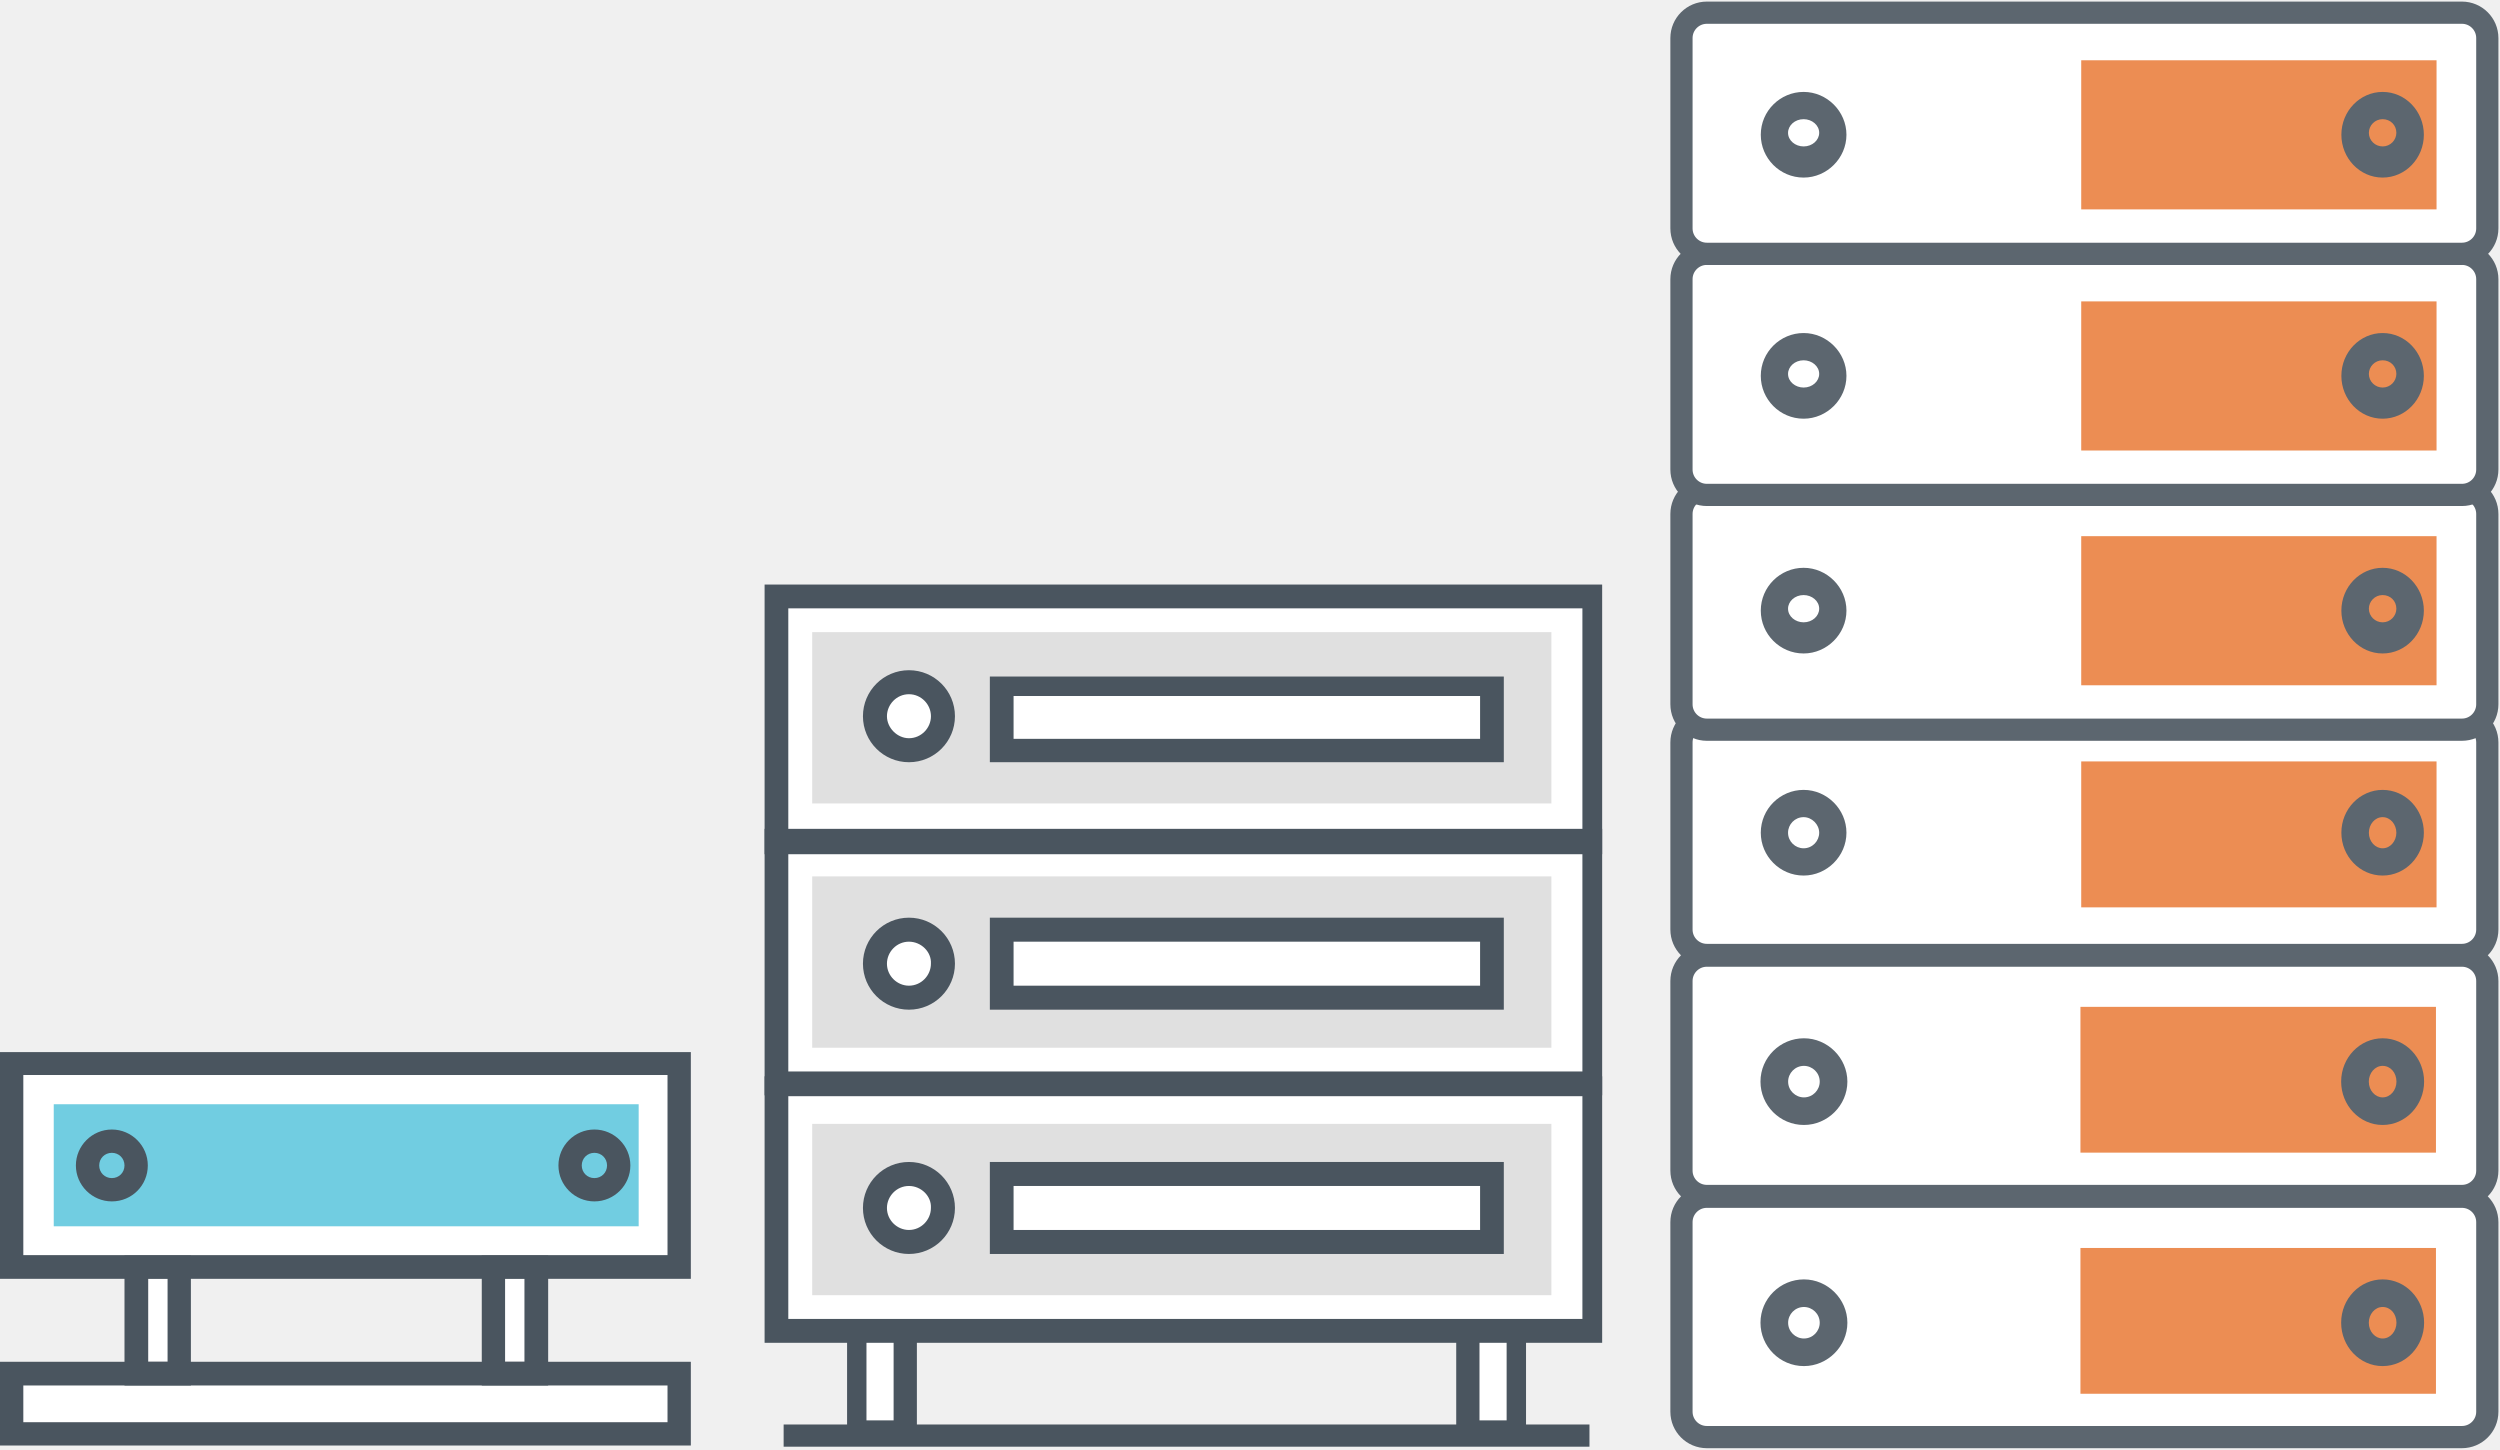
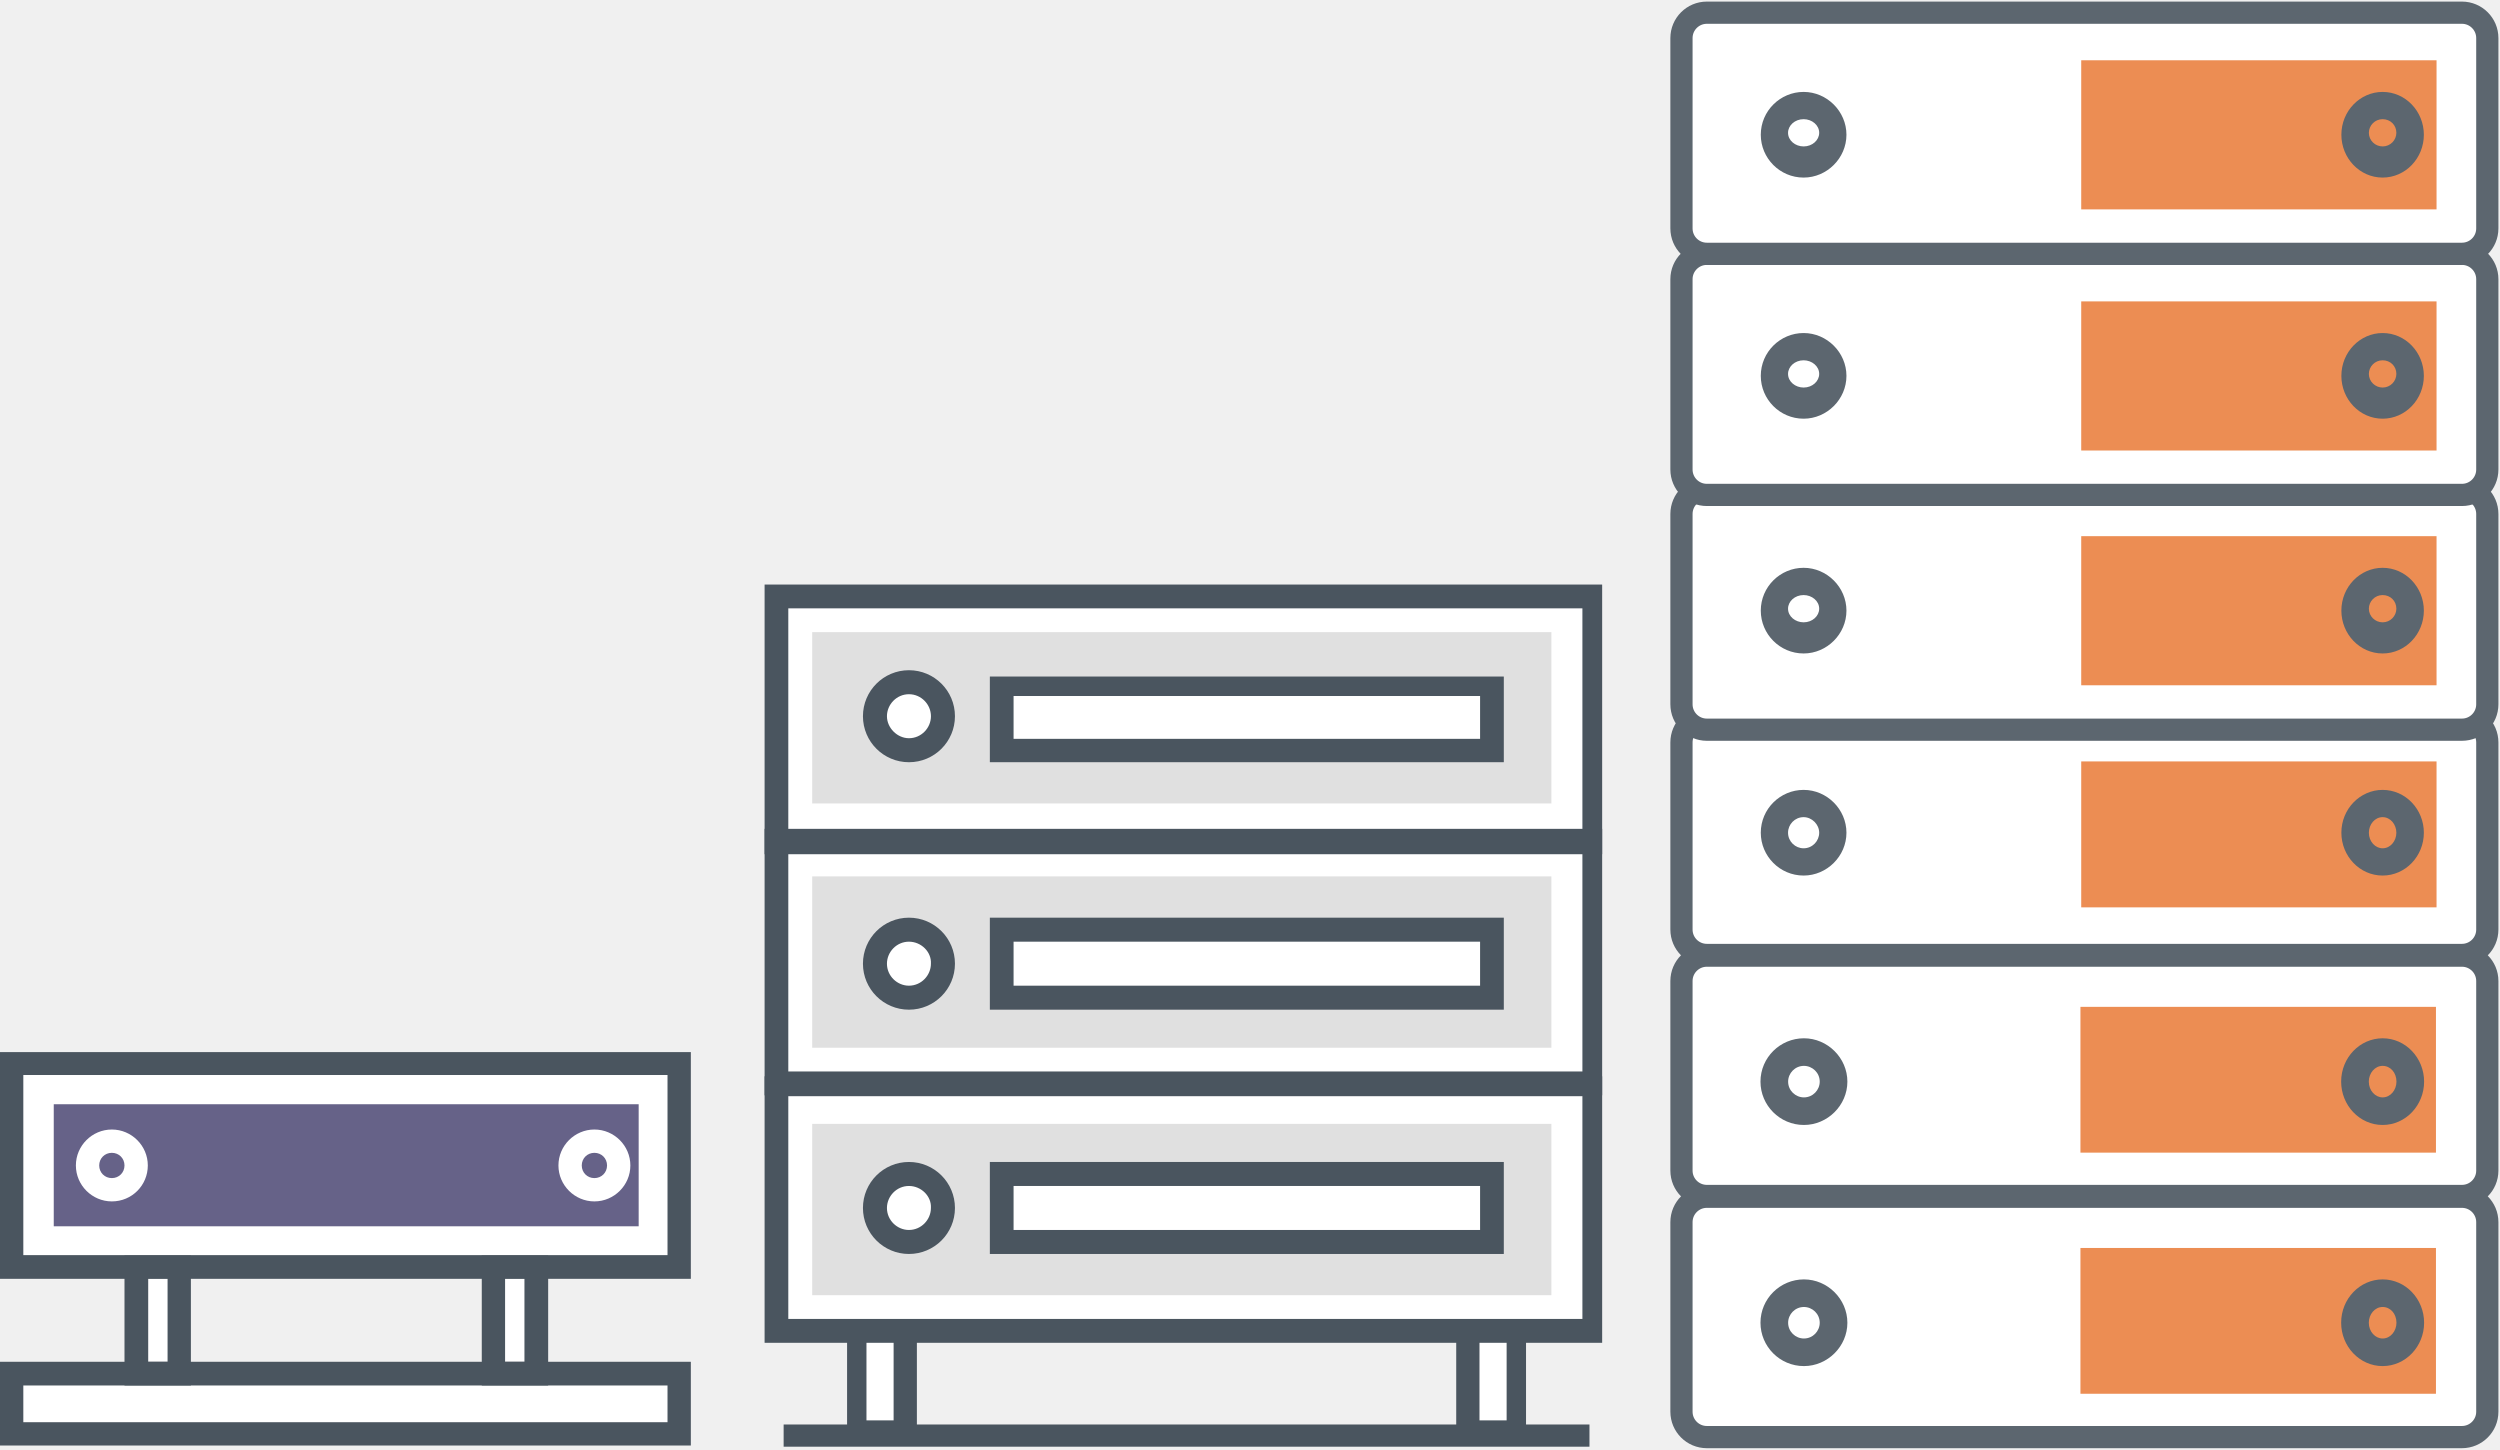
<svg xmlns="http://www.w3.org/2000/svg" width="788px" height="457px" viewBox="0 0 788 457" version="1.1">
  <g id="Page-1" stroke="none" stroke-width="1" fill="none" fill-rule="evenodd">
-     <g id="scaleability" transform="translate(0, 4)">
+     <g id="mf-scaleability" transform="translate(0, 4)" fill-rule="nonzero">
      <g id="Group" transform="translate(0, 327)">
        <rect id="Rectangle" stroke="#979797" fill="#FFFFFF" x="2.5" y="3.5" width="212" height="64" />
        <rect id="Rectangle" stroke="#979797" fill="#FFFFFF" x="2.5" y="102.5" width="212" height="19" />
        <rect id="Rectangle" stroke="#979797" fill="#FFFFFF" x="43.5" y="68.5" width="13" height="33" />
        <rect id="Rectangle" stroke="#979797" fill="#FFFFFF" x="154.5" y="68.5" width="13" height="33" />
-         <path d="M217.875,72.086 L0,72.086 L0,0.621 L217.751,0.621 L217.751,72.086 L217.875,72.086 Z M7.35,64.616 L210.401,64.616 L210.401,7.842 L7.35,7.842 L7.35,64.616 Z" id="Shape" fill="#4A555F" fill-rule="nonzero" />
-         <rect id="Rectangle" fill="#71CDE1" fill-rule="nonzero" x="16.942" y="17.056" width="184.366" height="38.472" />
-         <path d="M35.254,47.683 C29.025,47.683 23.918,42.579 23.918,36.354 C23.918,30.128 29.025,25.024 35.254,25.024 C41.482,25.024 46.59,30.128 46.59,36.354 C46.59,42.579 41.607,47.683 35.254,47.683 Z M35.254,32.37 C33.011,32.37 31.267,34.113 31.267,36.354 C31.267,38.595 33.011,40.338 35.254,40.338 C37.496,40.338 39.24,38.595 39.24,36.354 C39.24,34.113 37.496,32.37 35.254,32.37 Z" id="Shape" fill="#4A555F" fill-rule="nonzero" />
-         <path d="M187.355,47.683 C181.127,47.683 176.019,42.579 176.019,36.354 C176.019,30.128 181.127,25.024 187.355,25.024 C193.584,25.024 198.691,30.128 198.691,36.354 C198.691,42.579 193.584,47.683 187.355,47.683 Z M187.355,32.37 C185.113,32.37 183.369,34.113 183.369,36.354 C183.369,38.595 185.113,40.338 187.355,40.338 C189.598,40.338 191.342,38.595 191.342,36.354 C191.342,34.113 189.598,32.37 187.355,32.37 Z" id="Shape" fill="#4A555F" fill-rule="nonzero" />
-         <path d="M60.168,105.702 L39.24,105.702 L39.24,64.74 L60.168,64.74 L60.168,105.702 Z M46.714,98.232 L52.818,98.232 L52.818,71.962 L46.714,71.962 L46.714,98.232 Z" id="Shape" fill="#4A555F" fill-rule="nonzero" />
-         <path d="M172.781,105.702 L151.853,105.702 L151.853,64.74 L172.781,64.74 L172.781,105.702 Z M159.202,98.232 L165.306,98.232 L165.306,71.962 L159.202,71.962 L159.202,98.232 Z" id="Shape" fill="#4A555F" fill-rule="nonzero" />
-         <path d="M217.875,124.626 L0,124.626 L0,98.232 L217.751,98.232 L217.751,124.626 L217.875,124.626 Z M7.35,117.281 L210.401,117.281 L210.401,105.702 L7.35,105.702 L7.35,117.281 Z" id="Shape" fill="#4A555F" fill-rule="nonzero" />
+         <path d="M217.875,72.086 L0,72.086 L0,0.621 L217.751,0.621 L217.751,72.086 L217.875,72.086 Z M7.35,64.616 L210.401,64.616 L210.401,7.842 L7.35,7.842 L7.35,64.616 Z" id="Shape" fill="#4A555F" />
+         <rect id="Rectangle" fill="#666288" x="16.942" y="17.056" width="184.366" height="38.472" />
+         <path d="M35.254,47.683 C29.025,47.683 23.918,42.579 23.918,36.354 C23.918,30.128 29.025,25.024 35.254,25.024 C41.482,25.024 46.59,30.128 46.59,36.354 C46.59,42.579 41.607,47.683 35.254,47.683 Z M35.254,32.37 C33.011,32.37 31.267,34.113 31.267,36.354 C31.267,38.595 33.011,40.338 35.254,40.338 C37.496,40.338 39.24,38.595 39.24,36.354 C39.24,34.113 37.496,32.37 35.254,32.37 Z" id="Shape" fill="#FFFFFF" />
+         <path d="M187.355,47.683 C181.127,47.683 176.019,42.579 176.019,36.354 C176.019,30.128 181.127,25.024 187.355,25.024 C193.584,25.024 198.691,30.128 198.691,36.354 C198.691,42.579 193.584,47.683 187.355,47.683 Z M187.355,32.37 C185.113,32.37 183.369,34.113 183.369,36.354 C183.369,38.595 185.113,40.338 187.355,40.338 C189.598,40.338 191.342,38.595 191.342,36.354 C191.342,34.113 189.598,32.37 187.355,32.37 Z" id="Shape" fill="#FFFFFF" />
+         <path d="M60.168,105.702 L39.24,105.702 L39.24,64.74 L60.168,64.74 L60.168,105.702 Z M46.714,98.232 L52.818,98.232 L52.818,71.962 L46.714,71.962 L46.714,98.232 Z" id="Shape" fill="#4A555F" />
+         <path d="M172.781,105.702 L151.853,105.702 L151.853,64.74 L172.781,64.74 L172.781,105.702 Z M159.202,98.232 L165.306,98.232 L165.306,71.962 L159.202,71.962 L159.202,98.232 Z" id="Shape" fill="#4A555F" />
+         <path d="M217.875,124.626 L0,124.626 L0,98.232 L217.751,98.232 L217.751,124.626 L217.875,124.626 Z M7.35,117.281 L210.401,117.281 L210.401,105.702 L7.35,105.702 L7.35,117.281 Z" id="Shape" fill="#4A555F" />
      </g>
      <rect id="Rectangle" stroke="#979797" fill="#FFFFFF" x="247.5" y="184.5" width="253" height="228" />
      <rect id="Rectangle" stroke="#979797" fill="#FFFFFF" x="269.5" y="413.5" width="17" height="35" />
      <rect id="Rectangle" stroke="#979797" fill="#FFFFFF" x="463.5" y="413.5" width="17" height="35" />
-       <path d="M505,265.25 L241,265.25 L241,180.25 L505,180.25 L505,265.25 Z M248.472,257.75 L498.774,257.75 L498.774,187.75 L248.472,187.75 L248.472,257.75 Z" id="Shape" fill="#4A555F" fill-rule="nonzero" />
-       <path d="M256,195.464 L256,249.251 L489,249.251 L489,195.251 L256,195.251 L256,195.464 Z M285.384,232.926 C279.609,232.926 274.69,228.181 274.69,222.143 C274.69,216.321 279.395,211.577 285.384,211.577 C291.159,211.577 295.865,216.321 295.865,222.143 C296.079,228.181 291.373,232.926 285.384,232.926 Z M469.064,232.926 L314.561,232.926 L314.561,211.577 L469.064,211.577 L469.064,232.926 L469.064,232.926 Z" id="Shape" fill="#E0E0E0" fill-rule="nonzero" />
-       <path d="M505,341.251 L241,341.251 L241,257.251 L505,257.251 L505,341.251 Z M248.472,333.728 L498.774,333.728 L498.774,263.519 L248.472,263.519 L248.472,333.728 Z" id="Shape" fill="#4A555F" fill-rule="nonzero" />
-       <path d="M256,272.251 L256,326.251 L489,326.251 L489,272.251 L256,272.251 Z M285.384,309.926 C279.609,309.926 274.69,305.181 274.69,299.359 C274.69,293.537 279.395,288.577 285.384,288.577 C291.159,288.577 295.865,293.321 295.865,299.359 C296.079,305.181 291.373,309.926 285.384,309.926 Z M469.064,309.926 L314.561,309.926 L314.561,288.577 L469.064,288.577 L469.064,309.926 L469.064,309.926 Z" id="Shape" fill="#E0E0E0" fill-rule="nonzero" />
-       <path d="M505,419.251 L241,419.251 L241,335.251 L505,335.251 L505,419.251 Z M248.472,411.728 L498.774,411.728 L498.774,341.519 L248.472,341.519 L248.472,411.728 Z" id="Shape" fill="#4A555F" fill-rule="nonzero" />
-       <path d="M256,350.251 L256,404.251 L489,404.251 L489,350.251 L256,350.251 Z M285.384,387.926 C279.609,387.926 274.69,383.181 274.69,377.359 C274.69,371.537 279.395,366.577 285.384,366.577 C291.159,366.577 295.865,371.321 295.865,377.359 C296.079,383.181 291.373,387.926 285.384,387.926 Z M469.064,387.926 L314.561,387.926 L314.561,366.577 L469.064,366.577 L469.064,387.926 L469.064,387.926 Z" id="Shape" fill="#E0E0E0" fill-rule="nonzero" />
-       <path d="M286.5,236.252 C278.493,236.252 272,229.76 272,221.752 C272,213.745 278.493,207.252 286.5,207.252 C294.507,207.252 301,213.745 301,221.752 C301,229.76 294.507,236.252 286.5,236.252 Z M286.5,214.817 C282.599,214.817 279.565,218.068 279.565,221.752 C279.565,225.436 282.816,228.687 286.5,228.687 C290.401,228.687 293.435,225.436 293.435,221.752 C293.435,218.068 290.401,214.817 286.5,214.817 Z" id="Shape" fill="#4A555F" fill-rule="nonzero" />
-       <path d="M473.79,236.245 L312,236.245 L312,209.245 L474,209.245 L474,236.245 L473.79,236.245 Z M319.477,228.882 L466.523,228.882 L466.523,215.382 L319.477,215.382 L319.477,228.882 Z" id="Shape" fill="#4A555F" fill-rule="nonzero" />
-       <path d="M286.5,314.252 C278.493,314.252 272,307.76 272,299.752 C272,291.745 278.493,285.252 286.5,285.252 C294.507,285.252 301,291.745 301,299.752 C301,307.76 294.507,314.252 286.5,314.252 Z M286.495,292.817 C282.597,292.817 279.565,296.068 279.565,299.752 C279.565,303.653 282.813,306.687 286.495,306.687 C290.393,306.687 293.425,303.436 293.425,299.752 C293.641,296.068 290.393,292.817 286.495,292.817 Z" id="Shape" fill="#4A555F" fill-rule="nonzero" />
-       <path d="M473.79,314.252 L312,314.252 L312,285.252 L474,285.252 L474,314.252 L473.79,314.252 Z M319.477,306.687 L466.523,306.687 L466.523,292.817 L319.477,292.817 L319.477,306.687 Z" id="Shape" fill="#4A555F" fill-rule="nonzero" />
-       <path d="M286.5,391.252 C278.493,391.252 272,384.76 272,376.752 C272,368.745 278.493,362.252 286.5,362.252 C294.507,362.252 301,368.745 301,376.752 C301,384.76 294.507,391.252 286.5,391.252 Z M286.495,369.817 C282.597,369.817 279.565,373.068 279.565,376.752 C279.565,380.653 282.813,383.687 286.495,383.687 C290.393,383.687 293.425,380.436 293.425,376.752 C293.641,373.068 290.393,369.817 286.495,369.817 Z" id="Shape" fill="#4A555F" fill-rule="nonzero" />
-       <path d="M473.79,391.252 L312,391.252 L312,362.252 L474,362.252 L474,391.252 L473.79,391.252 Z M319.477,383.687 L466.523,383.687 L466.523,369.817 L319.477,369.817 L319.477,383.687 Z" id="Shape" fill="#4A555F" fill-rule="nonzero" />
-       <path d="M288.798,451.252 L267,451.252 L267,412.252 L289,412.252 L289,451.252 L288.798,451.252 Z M273.111,443.703 L281.667,443.703 L281.667,418.542 L273.111,418.542 L273.111,443.703 Z" id="Shape" fill="#4A555F" fill-rule="nonzero" />
-       <path d="M481,451.252 L459,451.252 L459,412.252 L481,412.252 L481,451.252 Z M466.333,443.703 L474.889,443.703 L474.889,418.542 L466.333,418.542 L466.333,443.703 Z" id="Shape" fill="#4A555F" fill-rule="nonzero" />
-       <rect id="Rectangle" fill="#4A555F" fill-rule="nonzero" x="247" y="445" width="254" height="7" />
-       <g id="Group-2" transform="translate(530, 297)" fill-rule="nonzero">
+       <path d="M505,265.25 L241,265.25 L241,180.25 L505,180.25 L505,265.25 Z M248.472,257.75 L498.774,257.75 L498.774,187.75 L248.472,187.75 L248.472,257.75 Z" id="Shape" fill="#4A555F" />
+       <path d="M256,195.464 L256,249.251 L489,249.251 L489,195.251 L256,195.251 L256,195.464 Z M285.384,232.926 C279.609,232.926 274.69,228.181 274.69,222.143 C274.69,216.321 279.395,211.577 285.384,211.577 C291.159,211.577 295.865,216.321 295.865,222.143 C296.079,228.181 291.373,232.926 285.384,232.926 Z M469.064,232.926 L314.561,232.926 L314.561,211.577 L469.064,211.577 L469.064,232.926 L469.064,232.926 Z" id="Shape" fill="#E0E0E0" />
+       <path d="M505,341.251 L241,341.251 L241,257.251 L505,257.251 L505,341.251 Z M248.472,333.728 L498.774,333.728 L498.774,263.519 L248.472,263.519 L248.472,333.728 Z" id="Shape" fill="#4A555F" />
+       <path d="M256,272.251 L256,326.251 L489,326.251 L489,272.251 L256,272.251 Z M285.384,309.926 C279.609,309.926 274.69,305.181 274.69,299.359 C274.69,293.537 279.395,288.577 285.384,288.577 C291.159,288.577 295.865,293.321 295.865,299.359 C296.079,305.181 291.373,309.926 285.384,309.926 Z M469.064,309.926 L314.561,309.926 L314.561,288.577 L469.064,288.577 L469.064,309.926 L469.064,309.926 Z" id="Shape" fill="#E0E0E0" />
+       <path d="M505,419.251 L241,419.251 L241,335.251 L505,335.251 L505,419.251 Z M248.472,411.728 L498.774,411.728 L498.774,341.519 L248.472,341.519 L248.472,411.728 Z" id="Shape" fill="#4A555F" />
+       <path d="M256,350.251 L256,404.251 L489,404.251 L489,350.251 L256,350.251 Z M285.384,387.926 C279.609,387.926 274.69,383.181 274.69,377.359 C274.69,371.537 279.395,366.577 285.384,366.577 C291.159,366.577 295.865,371.321 295.865,377.359 C296.079,383.181 291.373,387.926 285.384,387.926 Z M469.064,387.926 L314.561,387.926 L314.561,366.577 L469.064,366.577 L469.064,387.926 L469.064,387.926 Z" id="Shape" fill="#E0E0E0" />
+       <path d="M286.5,236.252 C278.493,236.252 272,229.76 272,221.752 C272,213.745 278.493,207.252 286.5,207.252 C294.507,207.252 301,213.745 301,221.752 C301,229.76 294.507,236.252 286.5,236.252 Z M286.5,214.817 C282.599,214.817 279.565,218.068 279.565,221.752 C279.565,225.436 282.816,228.687 286.5,228.687 C290.401,228.687 293.435,225.436 293.435,221.752 C293.435,218.068 290.401,214.817 286.5,214.817 Z" id="Shape" fill="#4A555F" />
+       <path d="M473.79,236.245 L312,236.245 L312,209.245 L474,209.245 L474,236.245 L473.79,236.245 Z M319.477,228.882 L466.523,228.882 L466.523,215.382 L319.477,215.382 L319.477,228.882 Z" id="Shape" fill="#4A555F" />
+       <path d="M286.5,314.252 C278.493,314.252 272,307.76 272,299.752 C272,291.745 278.493,285.252 286.5,285.252 C294.507,285.252 301,291.745 301,299.752 C301,307.76 294.507,314.252 286.5,314.252 Z M286.495,292.817 C282.597,292.817 279.565,296.068 279.565,299.752 C279.565,303.653 282.813,306.687 286.495,306.687 C290.393,306.687 293.425,303.436 293.425,299.752 C293.641,296.068 290.393,292.817 286.495,292.817 Z" id="Shape" fill="#4A555F" />
+       <path d="M473.79,314.252 L312,314.252 L312,285.252 L474,285.252 L474,314.252 L473.79,314.252 Z M319.477,306.687 L466.523,306.687 L466.523,292.817 L319.477,292.817 L319.477,306.687 Z" id="Shape" fill="#4A555F" />
+       <path d="M286.5,391.252 C278.493,391.252 272,384.76 272,376.752 C272,368.745 278.493,362.252 286.5,362.252 C294.507,362.252 301,368.745 301,376.752 C301,384.76 294.507,391.252 286.5,391.252 Z M286.495,369.817 C282.597,369.817 279.565,373.068 279.565,376.752 C279.565,380.653 282.813,383.687 286.495,383.687 C290.393,383.687 293.425,380.436 293.425,376.752 C293.641,373.068 290.393,369.817 286.495,369.817 Z" id="Shape" fill="#4A555F" />
+       <path d="M473.79,391.252 L312,391.252 L312,362.252 L474,362.252 L474,391.252 L473.79,391.252 Z M319.477,383.687 L466.523,383.687 L466.523,369.817 L319.477,369.817 L319.477,383.687 Z" id="Shape" fill="#4A555F" />
+       <path d="M288.798,451.252 L267,451.252 L267,412.252 L289,412.252 L289,451.252 L288.798,451.252 Z M273.111,443.703 L281.667,443.703 L281.667,418.542 L273.111,418.542 L273.111,443.703 Z" id="Shape" fill="#4A555F" />
+       <path d="M481,451.252 L459,451.252 L459,412.252 L481,412.252 L481,451.252 Z M466.333,443.703 L474.889,443.703 L474.889,418.542 L466.333,418.542 L466.333,443.703 Z" id="Shape" fill="#4A555F" />
+       <rect id="Rectangle" fill="#4A555F" x="247" y="445" width="254" height="7" />
+       <g id="Group-2" transform="translate(530, 297)">
        <rect id="Rectangle" stroke="#5C666F" stroke-width="7" fill="#FFFFFF" x="0" y="0.214" width="254" height="75.758" rx="8" />
        <rect id="Rectangle" fill="#EC8D53" x="125.755" y="16.36" width="112.059" height="45.952" />
        <path d="M38.598,53.59 C30.972,53.59 24.902,47.38 24.902,39.929 C24.902,32.322 31.127,26.268 38.598,26.268 C46.069,26.268 52.294,32.477 52.294,39.929 C52.294,47.38 46.069,53.59 38.598,53.59 Z M38.598,34.961 C35.776,34.961 33.618,37.279 33.618,39.929 C33.618,42.744 35.942,44.897 38.598,44.897 C41.42,44.897 43.578,42.578 43.578,39.929 C43.578,37.114 41.254,34.961 38.598,34.961 Z" id="Shape" fill="#5C666F" />
        <path d="M221.005,53.59 C213.725,53.59 207.931,47.38 207.931,39.929 C207.931,32.322 213.874,26.268 221.005,26.268 C228.284,26.268 234.078,32.477 234.078,39.929 C234.078,47.38 228.284,53.59 221.005,53.59 Z M221.005,34.961 C218.535,34.961 216.647,37.279 216.647,39.929 C216.647,42.744 218.681,44.897 221.005,44.897 C223.474,44.897 225.363,42.578 225.363,39.929 C225.363,37.114 223.474,34.961 221.005,34.961 Z" id="Shape" fill="#5C666F" />
      </g>
-       <g id="Group-2-Copy" transform="translate(530, 373)" fill-rule="nonzero">
+       <g id="Group-2-Copy" transform="translate(530, 373)">
        <rect id="Rectangle" stroke="#5C666F" stroke-width="7" fill="#FFFFFF" x="0" y="0.214" width="254" height="75.758" rx="8" />
        <rect id="Rectangle" fill="#EC8D53" x="125.755" y="16.36" width="112.059" height="45.952" />
        <path d="M38.598,53.59 C30.972,53.59 24.902,47.38 24.902,39.929 C24.902,32.322 31.127,26.268 38.598,26.268 C46.069,26.268 52.294,32.477 52.294,39.929 C52.294,47.38 46.069,53.59 38.598,53.59 Z M38.598,34.961 C35.776,34.961 33.618,37.279 33.618,39.929 C33.618,42.744 35.942,44.897 38.598,44.897 C41.42,44.897 43.578,42.578 43.578,39.929 C43.578,37.114 41.254,34.961 38.598,34.961 Z" id="Shape" fill="#5C666F" />
        <path d="M221.005,53.59 C213.725,53.59 207.931,47.38 207.931,39.929 C207.931,32.322 213.874,26.268 221.005,26.268 C228.284,26.268 234.078,32.477 234.078,39.929 C234.078,47.38 228.284,53.59 221.005,53.59 Z M221.005,34.961 C218.535,34.961 216.647,37.279 216.647,39.929 C216.647,42.744 218.681,44.897 221.005,44.897 C223.474,44.897 225.363,42.578 225.363,39.929 C225.363,37.114 223.474,34.961 221.005,34.961 Z" id="Shape" fill="#5C666F" />
      </g>
-       <rect id="Rectangle-Copy-10" stroke="#5C666F" stroke-width="7" fill="#FFFFFF" fill-rule="nonzero" x="530" y="222" width="254" height="75" rx="8" />
-       <rect id="Rectangle" fill="#EC8D53" fill-rule="nonzero" x="656" y="236" width="112" height="46" />
-       <path d="M568.5,271.973 C560.983,271.973 555,265.836 555,258.473 C555,250.956 561.136,244.973 568.5,244.973 C575.864,244.973 582,251.109 582,258.473 C582,265.836 575.864,271.973 568.5,271.973 Z M568.5,253.564 C565.718,253.564 563.591,255.855 563.591,258.473 C563.591,261.255 565.882,263.382 568.5,263.382 C571.282,263.382 573.409,261.091 573.409,258.473 C573.409,255.855 571.118,253.564 568.5,253.564 Z" id="Shape" fill="#5C666F" fill-rule="nonzero" />
-       <path d="M751,271.973 C743.761,271.973 738,265.836 738,258.473 C738,250.956 743.909,244.973 751,244.973 C758.239,244.973 764,251.109 764,258.473 C764,265.836 758.239,271.973 751,271.973 Z M751,253.564 C748.544,253.564 746.667,255.855 746.667,258.473 C746.667,261.255 748.689,263.382 751,263.382 C753.456,263.382 755.333,261.091 755.333,258.473 C755.333,255.855 753.456,253.564 751,253.564 Z" id="Shape" fill="#5C666F" fill-rule="nonzero" />
-       <rect id="Rectangle" stroke="#5C666F" stroke-width="7" fill="#FFFFFF" fill-rule="nonzero" x="530" y="150" width="254" height="76" rx="8" />
-       <rect id="Rectangle" fill="#EC8D53" fill-rule="nonzero" x="656" y="165" width="112" height="47" />
-       <path d="M751,201.973 C743.761,201.973 738,195.836 738,188.473 C738,180.956 743.909,174.973 751,174.973 C758.239,174.973 764,181.109 764,188.473 C764,195.836 758.239,201.973 751,201.973 Z M751,183.564 C748.544,183.564 746.667,185.568 746.667,187.859 C746.667,190.293 748.689,192.155 751,192.155 C753.456,192.155 755.333,190.15 755.333,187.859 C755.333,185.425 753.456,183.564 751,183.564 Z" id="Shape" fill="#5C666F" fill-rule="nonzero" />
-       <path d="M568.5,201.973 C560.983,201.973 555,195.836 555,188.473 C555,180.956 561.136,174.973 568.5,174.973 C575.864,174.973 582,181.109 582,188.473 C582,195.836 575.864,201.973 568.5,201.973 Z M568.5,183.564 C565.718,183.564 563.591,185.568 563.591,187.859 C563.591,190.293 565.882,192.155 568.5,192.155 C571.282,192.155 573.409,190.15 573.409,187.859 C573.409,185.425 571.118,183.564 568.5,183.564 Z" id="Shape" fill="#5C666F" fill-rule="nonzero" />
-       <rect id="Rectangle" stroke="#5C666F" stroke-width="7" fill="#FFFFFF" fill-rule="nonzero" x="530" y="76" width="254" height="76" rx="8" />
-       <rect id="Rectangle-Copy" stroke="#5C666F" stroke-width="7" fill="#FFFFFF" fill-rule="nonzero" x="530" y="0" width="254" height="76" rx="8" />
-       <rect id="Rectangle" fill="#EC8D53" fill-rule="nonzero" x="656" y="91" width="112" height="47" />
-       <rect id="Rectangle-Copy-2" fill="#EC8D53" fill-rule="nonzero" x="656" y="15" width="112" height="47" />
-       <path d="M751,127.973 C743.761,127.973 738,121.836 738,114.473 C738,106.956 743.909,100.973 751,100.973 C758.239,100.973 764,107.109 764,114.473 C764,121.836 758.239,127.973 751,127.973 Z M751,109.564 C748.544,109.564 746.667,111.568 746.667,113.859 C746.667,116.293 748.689,118.155 751,118.155 C753.456,118.155 755.333,116.15 755.333,113.859 C755.333,111.425 753.456,109.564 751,109.564 Z" id="Shape" fill="#5C666F" fill-rule="nonzero" />
-       <path d="M751,51.973 C743.761,51.973 738,45.836 738,38.473 C738,30.956 743.909,24.973 751,24.973 C758.239,24.973 764,31.109 764,38.473 C764,45.836 758.239,51.973 751,51.973 Z M751,33.564 C748.544,33.564 746.667,35.568 746.667,37.859 C746.667,40.293 748.689,42.155 751,42.155 C753.456,42.155 755.333,40.15 755.333,37.859 C755.333,35.425 753.456,33.564 751,33.564 Z" id="Shape-Copy" fill="#5C666F" fill-rule="nonzero" />
-       <path d="M568.5,127.973 C560.983,127.973 555,121.836 555,114.473 C555,106.956 561.136,100.973 568.5,100.973 C575.864,100.973 582,107.109 582,114.473 C582,121.836 575.864,127.973 568.5,127.973 Z M568.5,109.564 C565.718,109.564 563.591,111.568 563.591,113.859 C563.591,116.293 565.882,118.155 568.5,118.155 C571.282,118.155 573.409,116.15 573.409,113.859 C573.409,111.425 571.118,109.564 568.5,109.564 Z" id="Shape" fill="#5C666F" fill-rule="nonzero" />
-       <path d="M568.5,51.973 C560.983,51.973 555,45.836 555,38.473 C555,30.956 561.136,24.973 568.5,24.973 C575.864,24.973 582,31.109 582,38.473 C582,45.836 575.864,51.973 568.5,51.973 Z M568.5,33.564 C565.718,33.564 563.591,35.568 563.591,37.859 C563.591,40.293 565.882,42.155 568.5,42.155 C571.282,42.155 573.409,40.15 573.409,37.859 C573.409,35.425 571.118,33.564 568.5,33.564 Z" id="Shape-Copy-2" fill="#5C666F" fill-rule="nonzero" />
+       <rect id="Rectangle-Copy-10" stroke="#5C666F" stroke-width="7" fill="#FFFFFF" x="530" y="222" width="254" height="75" rx="8" />
+       <rect id="Rectangle" fill="#EC8D53" x="656" y="236" width="112" height="46" />
+       <path d="M568.5,271.973 C560.983,271.973 555,265.836 555,258.473 C555,250.956 561.136,244.973 568.5,244.973 C575.864,244.973 582,251.109 582,258.473 C582,265.836 575.864,271.973 568.5,271.973 Z M568.5,253.564 C565.718,253.564 563.591,255.855 563.591,258.473 C563.591,261.255 565.882,263.382 568.5,263.382 C571.282,263.382 573.409,261.091 573.409,258.473 C573.409,255.855 571.118,253.564 568.5,253.564 Z" id="Shape" fill="#5C666F" />
+       <path d="M751,271.973 C743.761,271.973 738,265.836 738,258.473 C738,250.956 743.909,244.973 751,244.973 C758.239,244.973 764,251.109 764,258.473 C764,265.836 758.239,271.973 751,271.973 Z M751,253.564 C748.544,253.564 746.667,255.855 746.667,258.473 C746.667,261.255 748.689,263.382 751,263.382 C753.456,263.382 755.333,261.091 755.333,258.473 C755.333,255.855 753.456,253.564 751,253.564 Z" id="Shape" fill="#5C666F" />
+       <rect id="Rectangle" stroke="#5C666F" stroke-width="7" fill="#FFFFFF" x="530" y="150" width="254" height="76" rx="8" />
+       <rect id="Rectangle" fill="#EC8D53" x="656" y="165" width="112" height="47" />
+       <path d="M751,201.973 C743.761,201.973 738,195.836 738,188.473 C738,180.956 743.909,174.973 751,174.973 C758.239,174.973 764,181.109 764,188.473 C764,195.836 758.239,201.973 751,201.973 Z M751,183.564 C748.544,183.564 746.667,185.568 746.667,187.859 C746.667,190.293 748.689,192.155 751,192.155 C753.456,192.155 755.333,190.15 755.333,187.859 C755.333,185.425 753.456,183.564 751,183.564 Z" id="Shape" fill="#5C666F" />
+       <path d="M568.5,201.973 C560.983,201.973 555,195.836 555,188.473 C555,180.956 561.136,174.973 568.5,174.973 C575.864,174.973 582,181.109 582,188.473 C582,195.836 575.864,201.973 568.5,201.973 Z M568.5,183.564 C565.718,183.564 563.591,185.568 563.591,187.859 C563.591,190.293 565.882,192.155 568.5,192.155 C571.282,192.155 573.409,190.15 573.409,187.859 C573.409,185.425 571.118,183.564 568.5,183.564 Z" id="Shape" fill="#5C666F" />
+       <rect id="Rectangle" stroke="#5C666F" stroke-width="7" fill="#FFFFFF" x="530" y="76" width="254" height="76" rx="8" />
+       <rect id="Rectangle-Copy" stroke="#5C666F" stroke-width="7" fill="#FFFFFF" x="530" y="0" width="254" height="76" rx="8" />
+       <rect id="Rectangle" fill="#EC8D53" x="656" y="91" width="112" height="47" />
+       <rect id="Rectangle-Copy-2" fill="#EC8D53" x="656" y="15" width="112" height="47" />
+       <path d="M751,127.973 C743.761,127.973 738,121.836 738,114.473 C738,106.956 743.909,100.973 751,100.973 C758.239,100.973 764,107.109 764,114.473 C764,121.836 758.239,127.973 751,127.973 Z M751,109.564 C748.544,109.564 746.667,111.568 746.667,113.859 C746.667,116.293 748.689,118.155 751,118.155 C753.456,118.155 755.333,116.15 755.333,113.859 C755.333,111.425 753.456,109.564 751,109.564 Z" id="Shape" fill="#5C666F" />
+       <path d="M751,51.973 C743.761,51.973 738,45.836 738,38.473 C738,30.956 743.909,24.973 751,24.973 C758.239,24.973 764,31.109 764,38.473 C764,45.836 758.239,51.973 751,51.973 Z M751,33.564 C748.544,33.564 746.667,35.568 746.667,37.859 C746.667,40.293 748.689,42.155 751,42.155 C753.456,42.155 755.333,40.15 755.333,37.859 C755.333,35.425 753.456,33.564 751,33.564 Z" id="Shape-Copy" fill="#5C666F" />
+       <path d="M568.5,127.973 C560.983,127.973 555,121.836 555,114.473 C555,106.956 561.136,100.973 568.5,100.973 C575.864,100.973 582,107.109 582,114.473 C582,121.836 575.864,127.973 568.5,127.973 Z M568.5,109.564 C565.718,109.564 563.591,111.568 563.591,113.859 C563.591,116.293 565.882,118.155 568.5,118.155 C571.282,118.155 573.409,116.15 573.409,113.859 C573.409,111.425 571.118,109.564 568.5,109.564 Z" id="Shape" fill="#5C666F" />
+       <path d="M568.5,51.973 C560.983,51.973 555,45.836 555,38.473 C555,30.956 561.136,24.973 568.5,24.973 C575.864,24.973 582,31.109 582,38.473 C582,45.836 575.864,51.973 568.5,51.973 Z M568.5,33.564 C565.718,33.564 563.591,35.568 563.591,37.859 C563.591,40.293 565.882,42.155 568.5,42.155 C571.282,42.155 573.409,40.15 573.409,37.859 C573.409,35.425 571.118,33.564 568.5,33.564 Z" id="Shape-Copy-2" fill="#5C666F" />
    </g>
  </g>
</svg>
